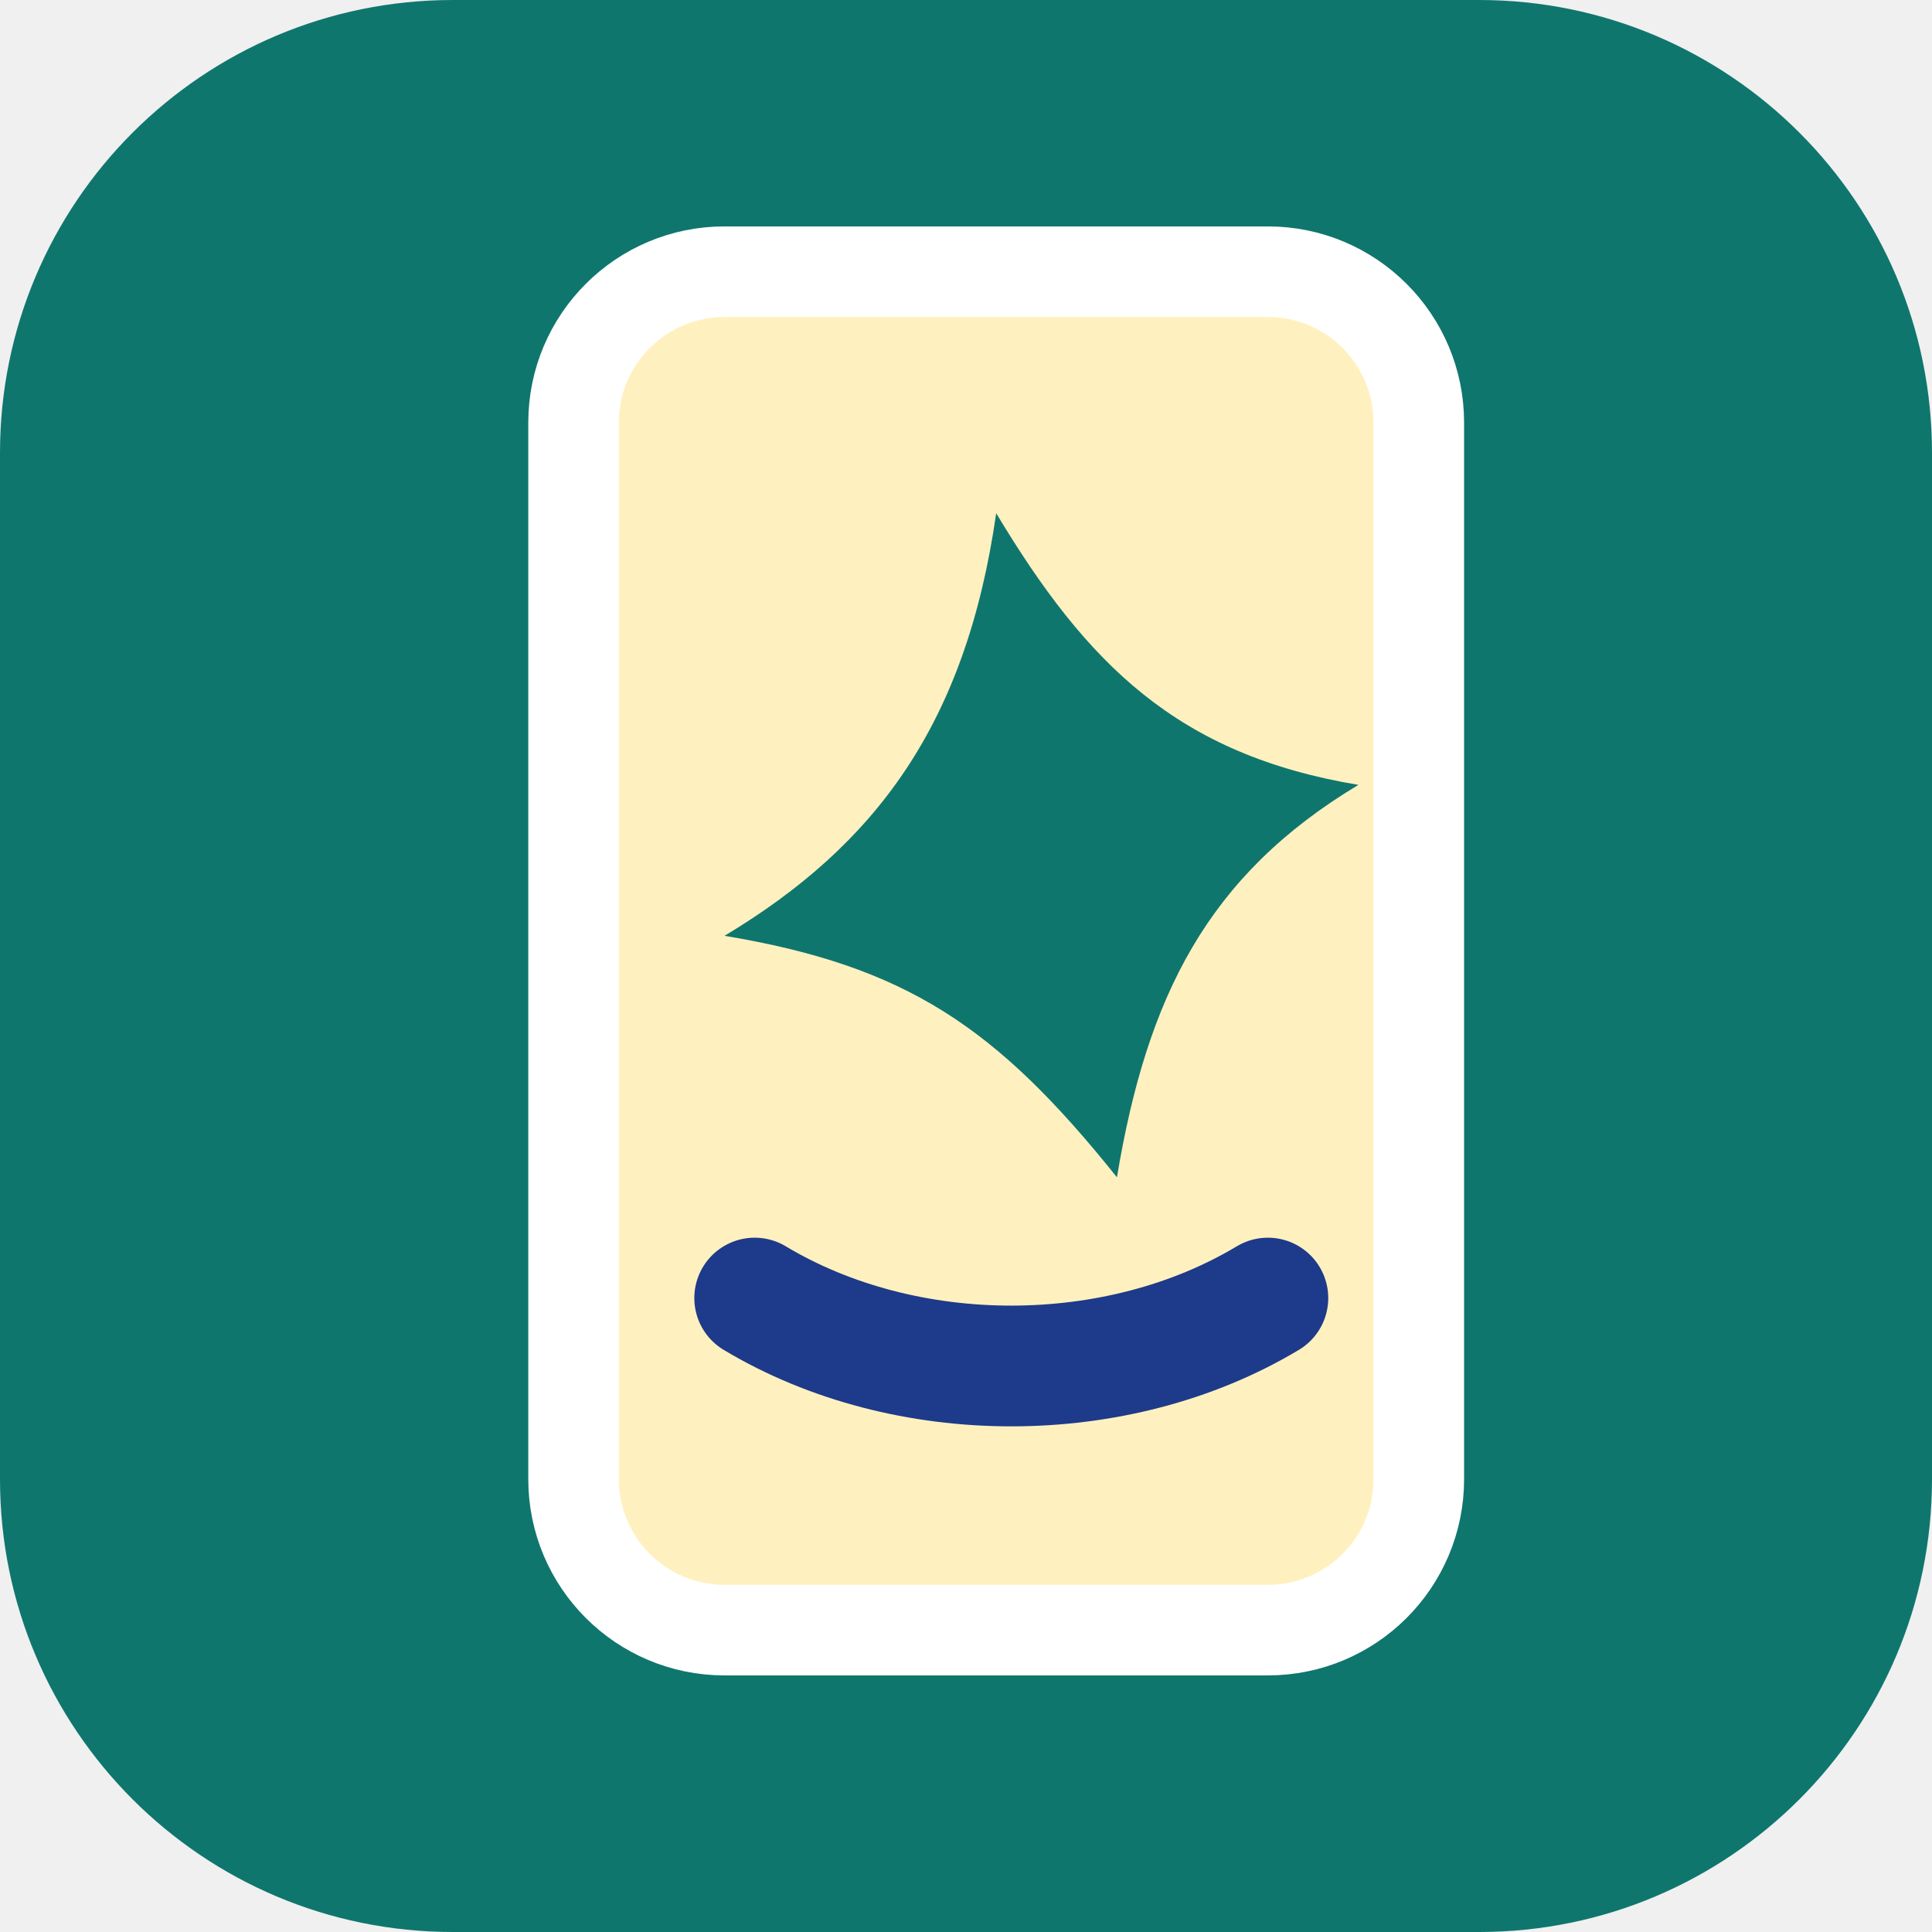
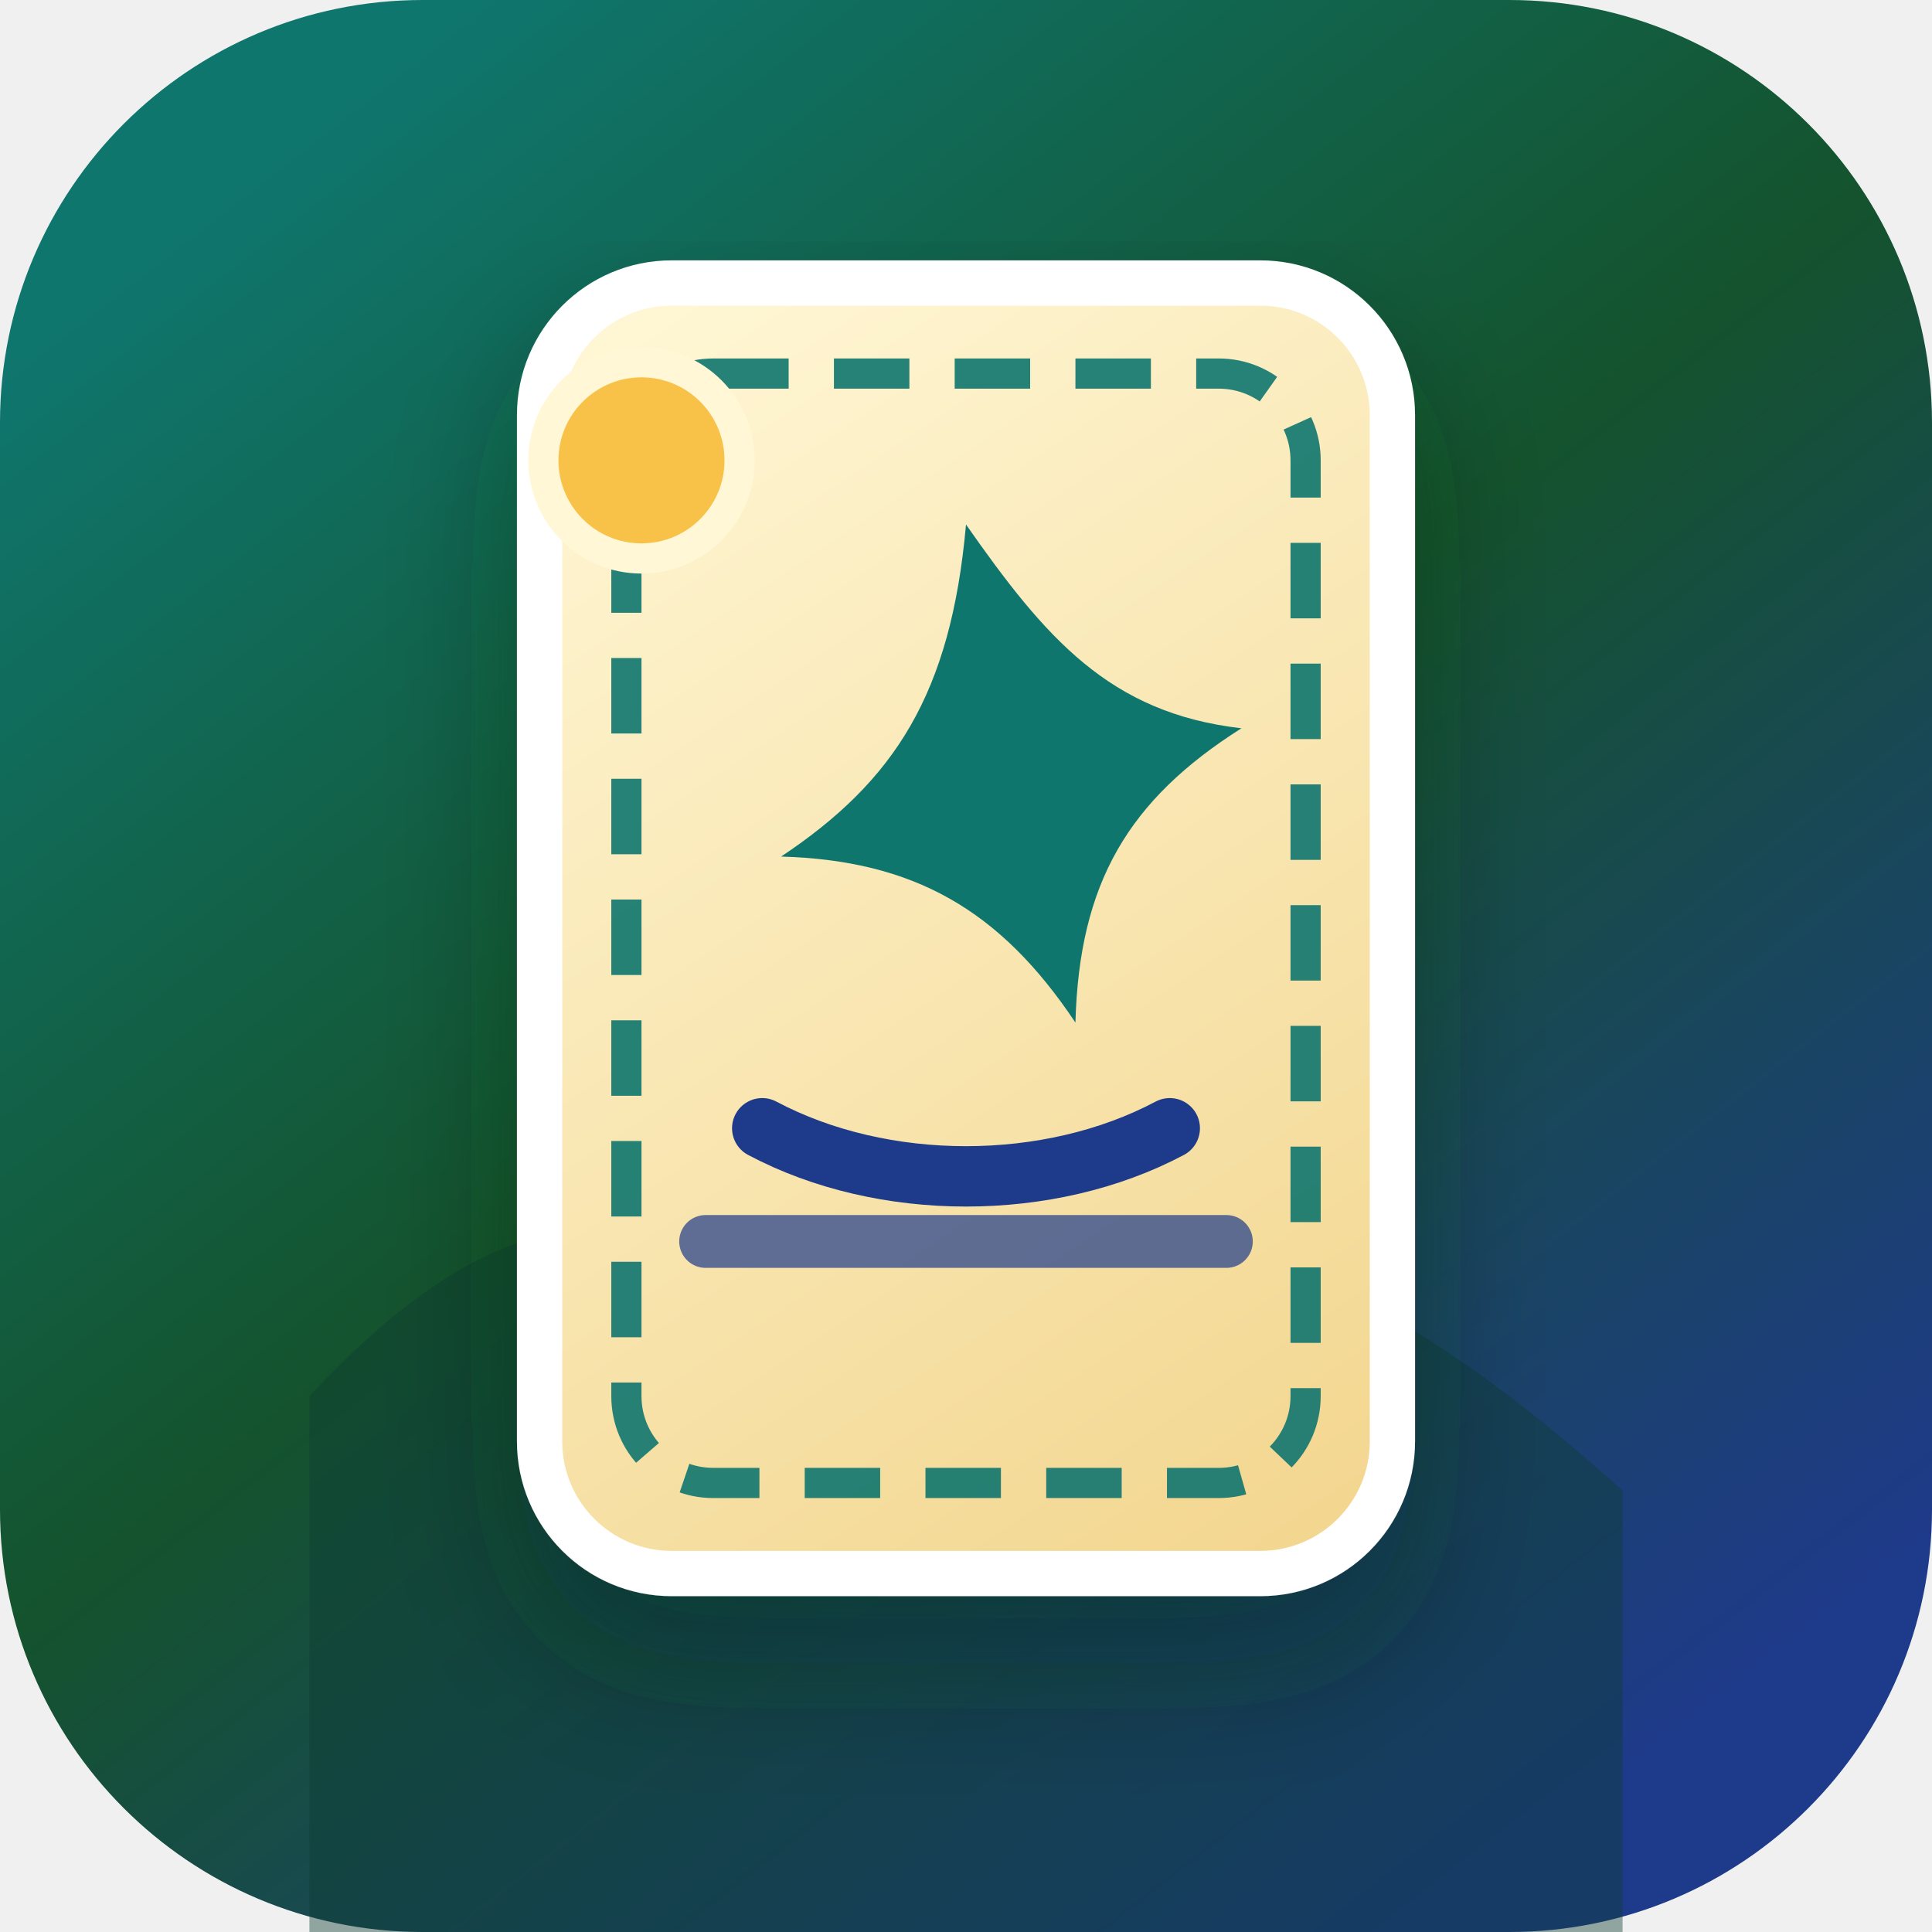
- <svg xmlns="http://www.w3.org/2000/svg" viewBox="0 0 64 64">
+ <svg xmlns="http://www.w3.org/2000/svg" viewBox="0 0 512 512" role="img" aria-label="Scout Card Studio icon">
  <defs>
-     <linearGradient id="g" x1="8" y1="4" x2="56" y2="60">
+     <linearGradient id="bg" x1="86" y1="28" x2="430" y2="470" gradientUnits="userSpaceOnUse">
      <stop stop-color="#0f766e" />
+       <stop offset=".48" stop-color="#14532d" />
      <stop offset="1" stop-color="#1e3a8a" />
    </linearGradient>
+     <linearGradient id="card" x1="150" y1="86" x2="375" y2="423" gradientUnits="userSpaceOnUse">
+       <stop stop-color="#fff7d6" />
+       <stop offset="1" stop-color="#f2d48b" />
+     </linearGradient>
+     <filter id="shadow" x="80" y="46" width="360" height="430" color-interpolation-filters="sRGB" filterUnits="userSpaceOnUse">
+       <feDropShadow dx="0" dy="18" stdDeviation="18" flood-color="#06281f" flood-opacity=".35" />
+     </filter>
  </defs>
-   <rect width="64" height="64" rx="15" fill="url(#g)" />
-   <rect x="19" y="9" width="28" height="45" rx="5" fill="#fff1bf" stroke="#fff" stroke-width="3" />
-   <path d="M33 17c3 5 6 8 12 9-5 3-7 7-8 13-4-5-7-7-13-8 5-3 8-7 9-14z" fill="#0f766e" />
-   <path d="M25 43c5 3 12 3 17 0" fill="none" stroke="#1e3a8a" stroke-width="4" stroke-linecap="round" />
+   <rect width="512" height="512" rx="112" fill="url(#bg)" />
+   <path d="M82 370c43-46 77-55 117-33 22 13 40 18 66 5 50-25 98-7 165 53v117H82V370z" fill="#0b3b31" opacity=".42" />
+   <g filter="url(#shadow)">
+     <rect x="143" y="75" width="226" height="342" rx="35" fill="url(#card)" stroke="#ffffff" stroke-width="12" />
+     <rect x="166" y="99" width="180" height="294" rx="23" fill="none" stroke="#0f766e" stroke-width="8" stroke-dasharray="20 12" opacity=".9" />
+   </g>
+   <path d="M256 139c21 30 38 50 73 54-30 19-43 41-44 78-20-30-43-43-78-44 30-20 45-43 49-88z" fill="#0f766e" />
+   <path d="M202 299c32 17 76 17 108 0" fill="none" stroke="#1e3a8a" stroke-width="16" stroke-linecap="round" />
+   <path d="M187 329h138" stroke="#1e3a8a" stroke-width="14" stroke-linecap="round" opacity=".7" />
+   <circle cx="170" cy="122" r="26" fill="#f8c147" stroke="#fff7d6" stroke-width="8" />
</svg>
